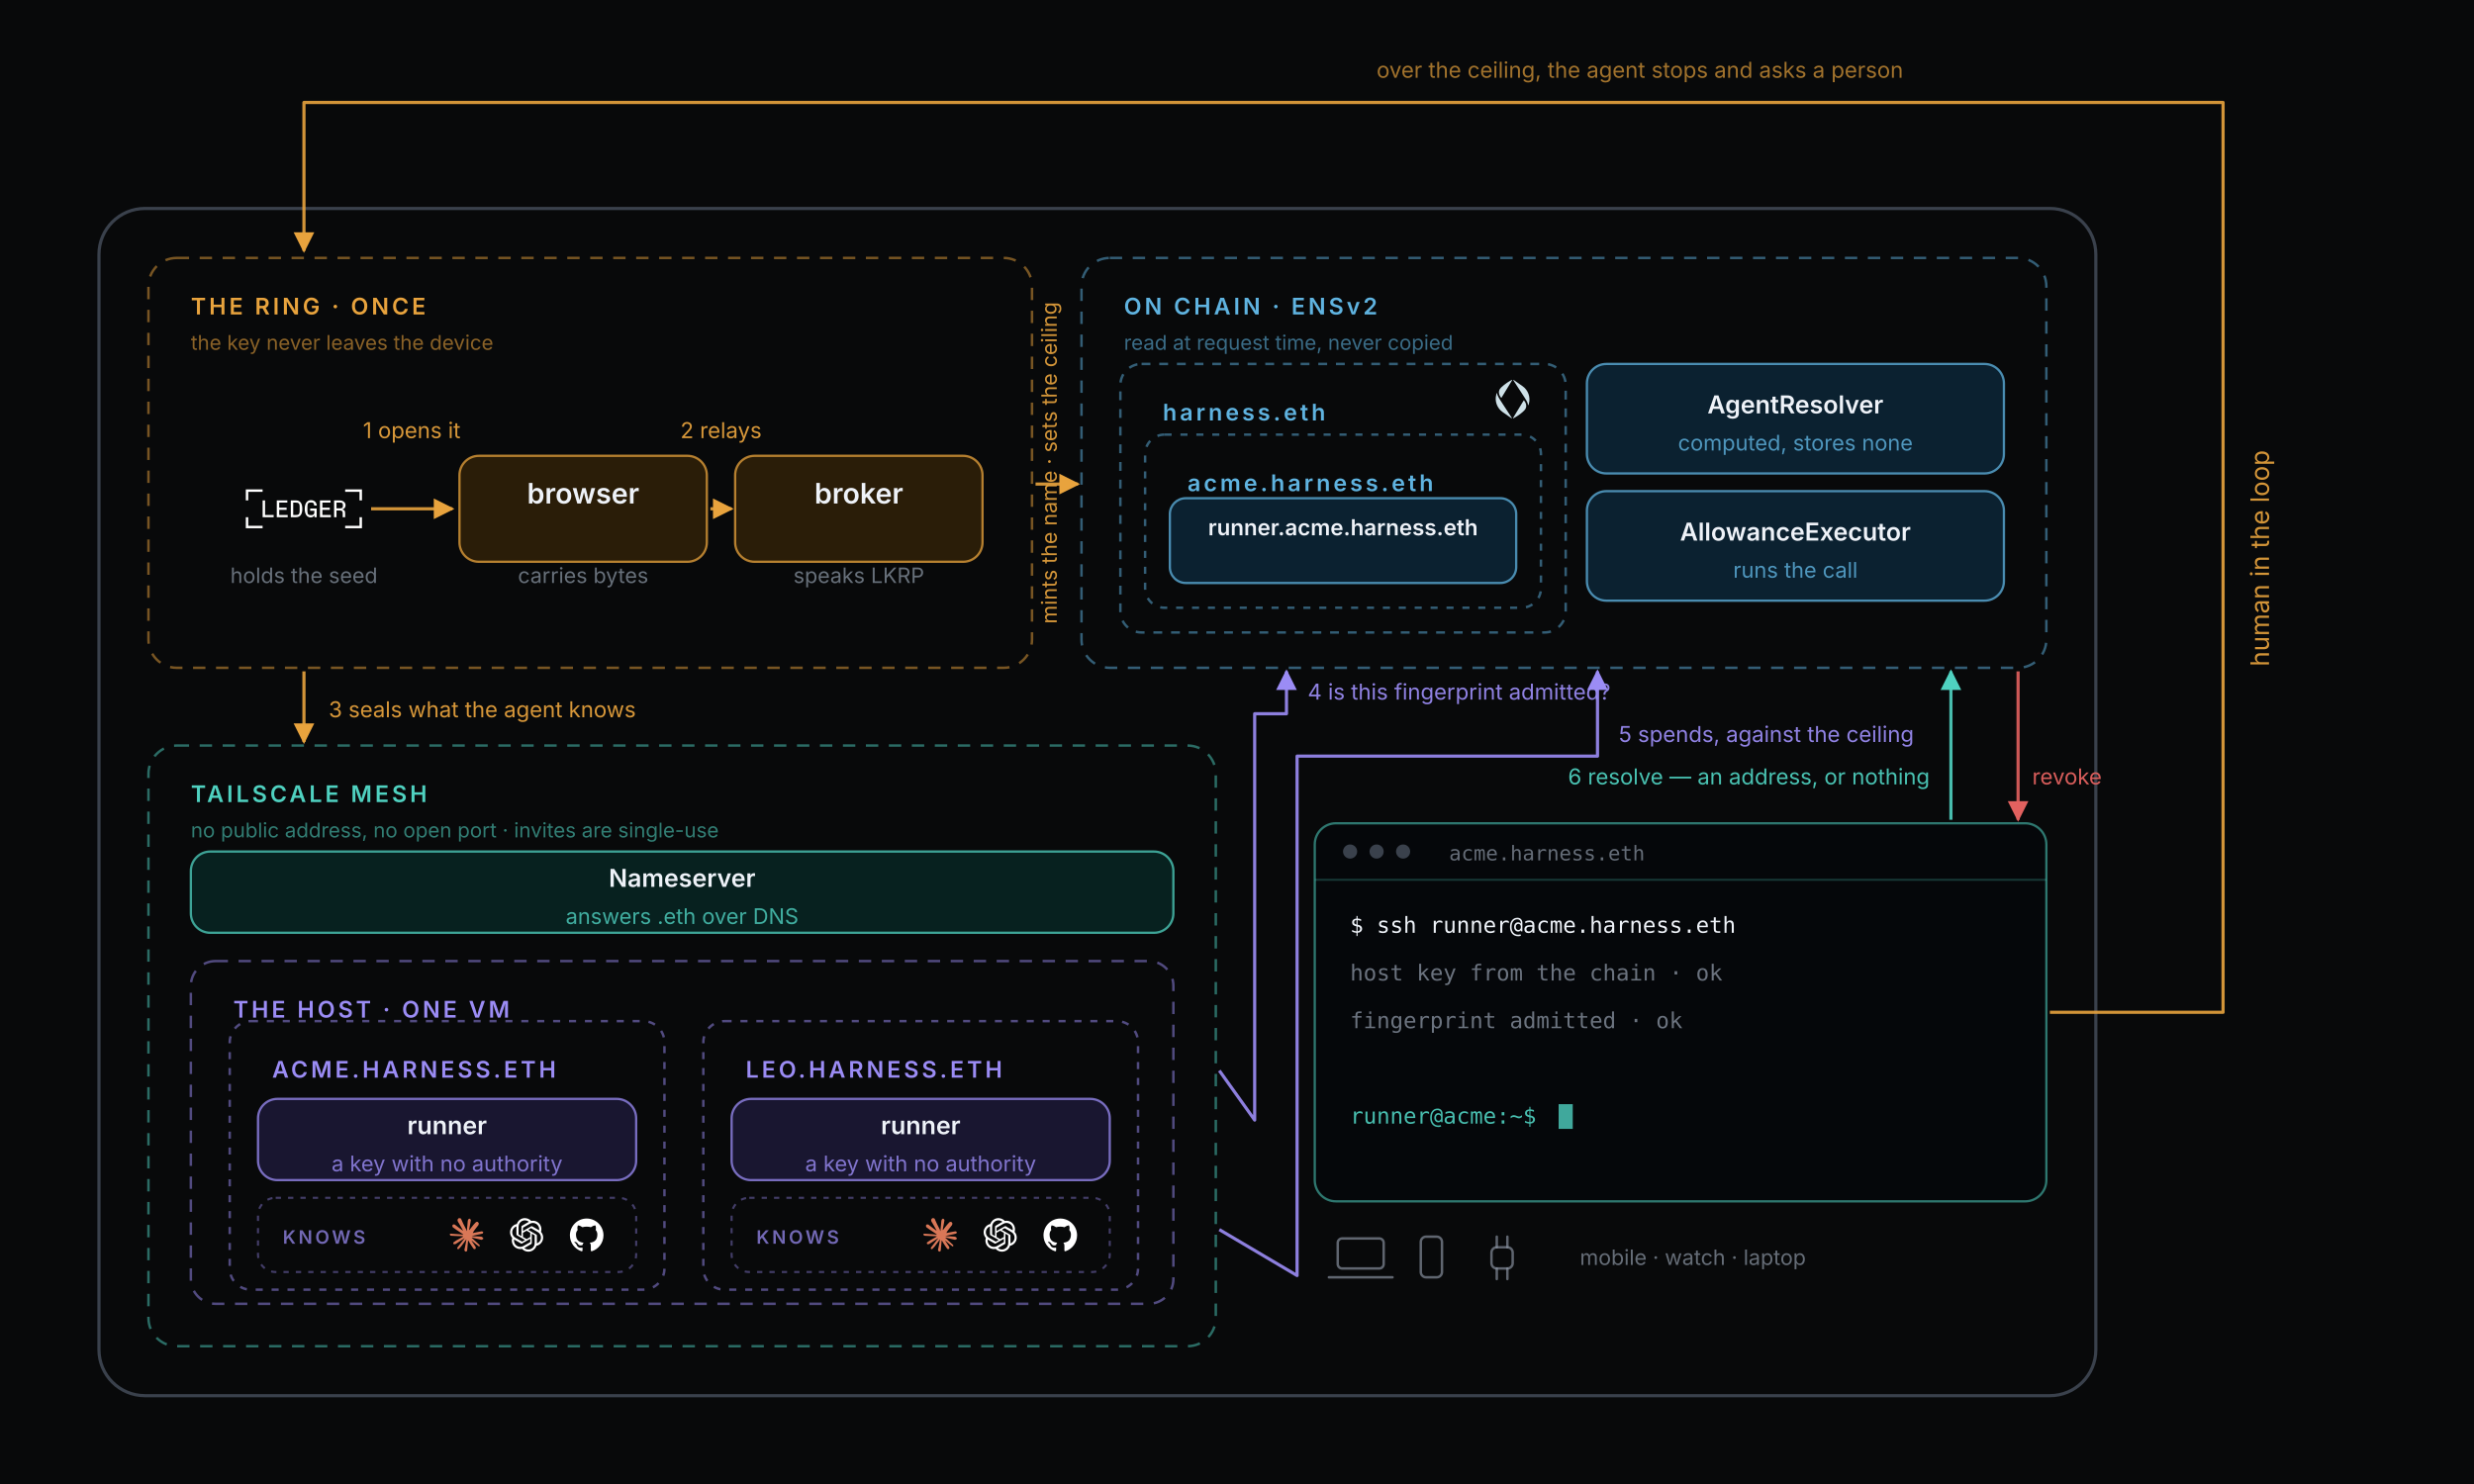
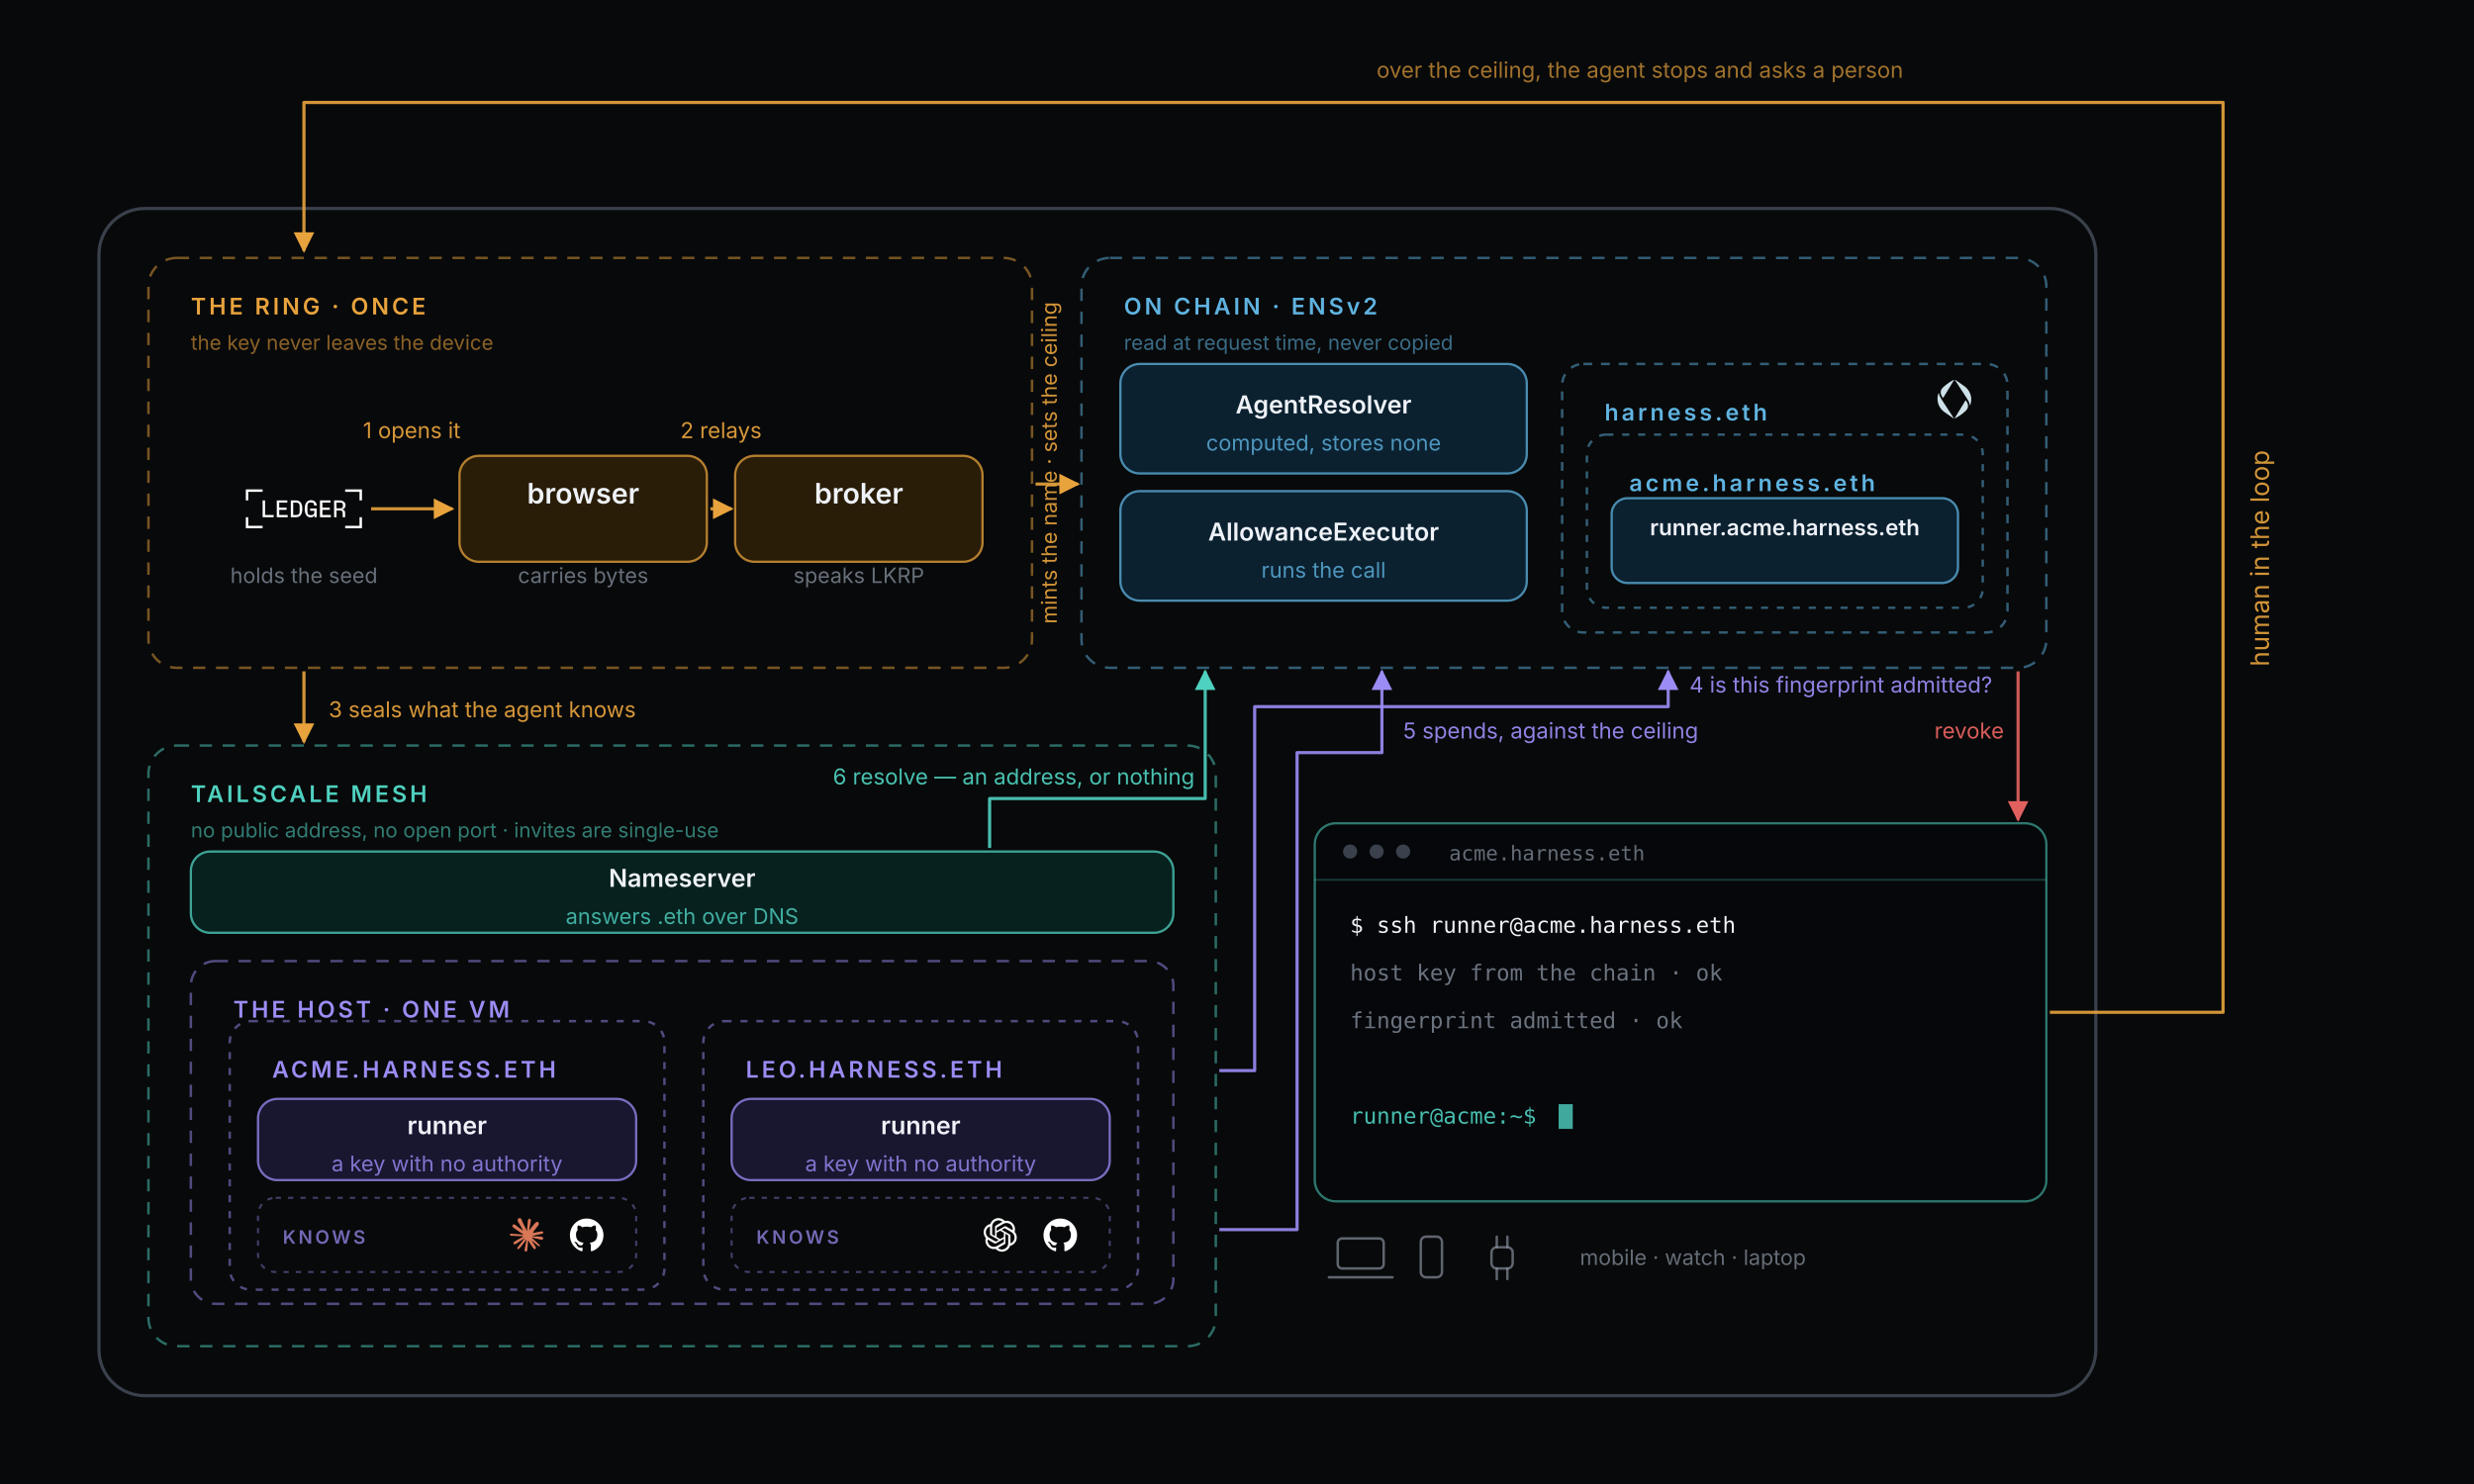
<svg xmlns="http://www.w3.org/2000/svg" width="1400" height="840" viewBox="0 0 1400 840" font-family="Inter, ui-sans-serif, system-ui, sans-serif">
  <defs>
    <marker id="me8a33d" viewBox="0 0 10 10" refX="9" refY="5" markerWidth="6.5" markerHeight="6.5" orient="auto-start-reverse">
      <path d="M 0 0 L 10 5 L 0 10 z" fill="#e8a33d" />
    </marker>
    <marker id="m5fb3e0" viewBox="0 0 10 10" refX="9" refY="5" markerWidth="6.5" markerHeight="6.5" orient="auto-start-reverse">
      <path d="M 0 0 L 10 5 L 0 10 z" fill="#5fb3e0" />
    </marker>
    <marker id="m9b8cf5" viewBox="0 0 10 10" refX="9" refY="5" markerWidth="6.5" markerHeight="6.5" orient="auto-start-reverse">
      <path d="M 0 0 L 10 5 L 0 10 z" fill="#9b8cf5" />
    </marker>
    <marker id="m4fd1c0" viewBox="0 0 10 10" refX="9" refY="5" markerWidth="6.5" markerHeight="6.5" orient="auto-start-reverse">
      <path d="M 0 0 L 10 5 L 0 10 z" fill="#4fd1c0" />
    </marker>
    <marker id="me2615f" viewBox="0 0 10 10" refX="9" refY="5" markerWidth="6.5" markerHeight="6.5" orient="auto-start-reverse">
      <path d="M 0 0 L 10 5 L 0 10 z" fill="#e2615f" />
    </marker>
  </defs>
  <rect width="1400" height="840" fill="#08090a" />
  <rect x="56" y="118" width="1130" height="672" rx="26" fill="none" stroke="#3a414c" stroke-width="1.8" />
  <rect x="84" y="146" width="500" height="232" rx="16" fill="none" stroke="#e8a33d" stroke-opacity="0.5" stroke-width="1.4" stroke-dasharray="7 6" />
  <text x="108" y="178" fill="#e8a33d" font-size="13" font-weight="600" letter-spacing="1.7">THE RING · ONCE</text>
  <text x="108" y="198" fill="#e8a33d" fill-opacity="0.58" font-size="11.5">the key never leaves the device</text>
  <svg x="139.1" y="277.0" width="65.8" height="22" viewBox="0 0 383 128" fill="none">
    <path d="M327.262 119.94V127.998H382.57V91.655H374.511V119.94H327.262ZM327.262 0V8.058H374.511V36.345H382.57V0H327.262ZM298.74 62.341V43.616H311.382C317.546 43.616 319.758 45.67 319.758 51.28V54.598C319.758 60.366 317.624 62.341 311.382 62.341H298.74ZM318.808 65.659C324.575 64.158 328.604 58.784 328.604 52.386C328.604 48.356 327.025 44.721 324.023 41.797C320.23 38.162 315.172 36.345 308.615 36.345H290.838V91.653H298.74V69.61H310.592C316.675 69.61 319.125 72.138 319.125 78.46V91.655H327.184V79.724C327.184 71.032 325.13 67.715 318.808 66.766V65.659ZM252.282 67.476H276.618V60.207H252.282V43.614H278.988V36.345H244.222V91.653H280.173V84.384H252.282V67.476ZM225.812 70.4V74.192C225.812 82.172 222.888 84.78 215.541 84.78H213.803C206.454 84.78 202.899 82.409 202.899 71.426V56.572C202.899 45.511 206.613 43.218 213.96 43.218H215.539C222.73 43.218 225.021 45.905 225.099 53.332H233.791C233.001 42.428 225.732 35.556 214.828 35.556C209.535 35.556 205.11 37.215 201.792 40.374C196.814 45.037 194.049 52.938 194.049 63.999C194.049 74.666 196.42 82.567 201.318 87.465C204.636 90.704 209.219 92.443 213.723 92.443C218.463 92.443 222.81 90.546 225.021 86.438H226.126V91.653H233.395V63.131H211.983V70.4H225.812ZM156.126 43.614H164.739C172.878 43.614 177.303 45.668 177.303 56.73V71.268C177.303 82.329 172.878 84.384 164.739 84.384H156.126V43.614ZM165.449 91.655C180.541 91.655 186.149 80.198 186.149 64.001C186.149 47.567 180.145 36.347 165.29 36.347H148.223V91.655H165.449ZM110.063 67.476H134.399V60.207H110.063V43.614H136.768V36.345H102.002V91.653H137.954V84.384H110.063V67.476ZM63.446 36.345H55.388V91.653H91.733V84.384H63.446V36.345ZM0 91.655V128H55.308V119.94H8.058V91.655H0ZM0 0V36.345H8.058V8.058H55.308V0H0Z" fill="#ffffff" />
  </svg>
  <text x="172" y="330" fill="#8d97a6" fill-opacity="0.72" font-size="12" font-weight="400" text-anchor="middle">holds the seed</text>
  <rect x="260" y="258" width="140" height="60" rx="11" fill="#2a1d08" stroke="#e8a33d" stroke-opacity="0.75" stroke-width="1.3" />
  <text x="330" y="285" fill="#eef2f8" font-size="16" font-weight="600" text-anchor="middle">browser</text>
  <text x="330" y="330" fill="#8d97a6" fill-opacity="0.72" font-size="12" font-weight="400" text-anchor="middle">carries bytes</text>
  <rect x="416" y="258" width="140" height="60" rx="11" fill="#2a1d08" stroke="#e8a33d" stroke-opacity="0.75" stroke-width="1.3" />
  <text x="486" y="285" fill="#eef2f8" font-size="16" font-weight="600" text-anchor="middle">broker</text>
  <text x="486" y="330" fill="#8d97a6" fill-opacity="0.72" font-size="12" font-weight="400" text-anchor="middle">speaks LKRP</text>
  <path d="M 210 288 L 256 288" fill="none" stroke="#e8a33d" stroke-opacity="0.9" stroke-width="1.8" stroke-linejoin="round" marker-end="url(#me8a33d)" />
  <text x="233" y="248" fill="#e8a33d" fill-opacity="0.92" font-size="12.4" text-anchor="middle">1  opens it</text>
  <path d="M 402 288 L 414 288" fill="none" stroke="#e8a33d" stroke-opacity="0.9" stroke-width="1.8" stroke-linejoin="round" marker-end="url(#me8a33d)" />
  <text x="408" y="248" fill="#e8a33d" fill-opacity="0.92" font-size="12.4" text-anchor="middle">2  relays</text>
  <rect x="612" y="146" width="546" height="232" rx="16" fill="none" stroke="#5fb3e0" stroke-opacity="0.5" stroke-width="1.4" stroke-dasharray="7 6" />
  <text x="636" y="178" fill="#5fb3e0" font-size="13" font-weight="600" letter-spacing="1.7">ON CHAIN · ENSv2</text>
  <text x="636" y="198" fill="#5fb3e0" fill-opacity="0.58" font-size="11.5">read at request time, never copied</text>
-   <rect x="634" y="206" width="252" height="152" rx="12" fill="none" stroke="#5fb3e0" stroke-opacity="0.5" stroke-width="1.4" stroke-dasharray="5 5" />
-   <text x="658" y="238" fill="#5fb3e0" font-size="13" font-weight="600" letter-spacing="1.7">harness.eth</text>
-   <rect x="648" y="246" width="224" height="98" rx="11" fill="none" stroke="#5fb3e0" stroke-opacity="0.5" stroke-width="1.4" stroke-dasharray="4 5" />
-   <text x="672" y="278" fill="#5fb3e0" font-size="13" font-weight="600" letter-spacing="1.7">acme.harness.eth</text>
-   <rect x="662" y="282" width="196" height="48" rx="9" fill="#0b2130" stroke="#5fb3e0" stroke-opacity="0.75" stroke-width="1.3" />
-   <text x="760" y="303" fill="#eef2f8" font-size="12.5" font-weight="600" text-anchor="middle">runner.acme.harness.eth</text>
-   <svg x="846.4" y="215.0" width="19.1" height="22" viewBox="0 0 80 92" fill="none">
+   <rect x="634" y="206" width="230" height="62" rx="11" fill="#0b2130" stroke="#5fb3e0" stroke-opacity="0.75" stroke-width="1.3" />
+   <text x="749" y="234" fill="#eef2f8" font-size="14" font-weight="600" text-anchor="middle">AgentResolver</text>
+   <text x="749" y="255" fill="#5fb3e0" fill-opacity="0.8" font-size="12.2" text-anchor="middle">computed, stores none</text>
+   <rect x="634" y="278" width="230" height="62" rx="11" fill="#0b2130" stroke="#5fb3e0" stroke-opacity="0.75" stroke-width="1.3" />
+   <text x="749" y="306" fill="#eef2f8" font-size="14" font-weight="600" text-anchor="middle">AllowanceExecutor</text>
+   <text x="749" y="327" fill="#5fb3e0" fill-opacity="0.8" font-size="12.2" text-anchor="middle">runs the call</text>
+   <rect x="884" y="206" width="252" height="152" rx="12" fill="none" stroke="#5fb3e0" stroke-opacity="0.5" stroke-width="1.4" stroke-dasharray="5 5" />
+   <text x="908" y="238" fill="#5fb3e0" font-size="13" font-weight="600" letter-spacing="1.7">harness.eth</text>
+   <rect x="898" y="246" width="224" height="98" rx="11" fill="none" stroke="#5fb3e0" stroke-opacity="0.5" stroke-width="1.4" stroke-dasharray="4 5" />
+   <text x="922" y="278" fill="#5fb3e0" font-size="13" font-weight="600" letter-spacing="1.7">acme.harness.eth</text>
+   <rect x="912" y="282" width="196" height="48" rx="9" fill="#0b2130" stroke="#5fb3e0" stroke-opacity="0.75" stroke-width="1.3" />
+   <text x="1010" y="303" fill="#eef2f8" font-size="12.5" font-weight="600" text-anchor="middle">runner.acme.harness.eth</text>
+   <svg x="1096.4" y="215.0" width="19.1" height="22" viewBox="0 0 80 92" fill="none">
    <g id="Group 2243409">
      <path id="Vector" d="M38.952 0.849L13.739 42.333C13.542 42.658 13.082 42.695 12.837 42.404C10.618 39.768 2.349 28.556 12.581 18.337C21.918 9.012 33.81 2.364 38.217 0.066C38.718 -0.195 39.244 0.367 38.952 0.849Z" fill="#CEE1E8" />
      <path id="Vector_2" d="M37.557 91.174C38.061 91.526 38.681 90.925 38.343 90.412C32.712 81.847 13.992 53.348 11.406 49.07C8.856 44.85 3.839 37.838 3.421 31.838C3.379 31.239 2.551 31.117 2.342 31.681C2.006 32.589 1.649 33.673 1.315 34.912C-2.894 50.547 3.219 67.138 16.494 76.43L37.557 91.174V91.174Z" fill="#CEE1E8" />
      <path id="Vector_3" d="M41.021 90.436L66.233 48.951C66.43 48.626 66.89 48.59 67.135 48.881C69.355 51.517 77.624 62.728 67.391 72.947C58.055 82.272 46.162 88.921 41.755 91.218C41.255 91.479 40.728 90.917 41.021 90.436Z" fill="#CEE1E8" />
      <path id="Vector_4" d="M42.443 0.105C41.939 -0.247 41.319 0.354 41.657 0.867C47.288 9.432 66.008 37.931 68.594 42.209C71.144 46.429 76.161 53.441 76.579 59.441C76.621 60.04 77.449 60.161 77.658 59.598C77.994 58.69 78.351 57.606 78.685 56.367C82.894 40.732 76.781 24.141 63.506 14.849L42.443 0.105Z" fill="#CEE1E8" />
    </g>
  </svg>
-   <rect x="898" y="206" width="236" height="62" rx="11" fill="#0b2130" stroke="#5fb3e0" stroke-opacity="0.75" stroke-width="1.3" />
-   <text x="1016" y="234" fill="#eef2f8" font-size="14" font-weight="600" text-anchor="middle">AgentResolver</text>
-   <text x="1016" y="255" fill="#5fb3e0" fill-opacity="0.8" font-size="12.2" text-anchor="middle">computed, stores none</text>
-   <rect x="898" y="278" width="236" height="62" rx="11" fill="#0b2130" stroke="#5fb3e0" stroke-opacity="0.75" stroke-width="1.3" />
-   <text x="1016" y="306" fill="#eef2f8" font-size="14" font-weight="600" text-anchor="middle">AllowanceExecutor</text>
-   <text x="1016" y="327" fill="#5fb3e0" fill-opacity="0.8" font-size="12.2" text-anchor="middle">runs the call</text>
  <rect x="84" y="422" width="604" height="340" rx="16" fill="none" stroke="#4fd1c0" stroke-opacity="0.5" stroke-width="1.4" stroke-dasharray="7 6" />
  <text x="108" y="454" fill="#4fd1c0" font-size="13" font-weight="600" letter-spacing="1.7">TAILSCALE MESH</text>
  <text x="108" y="474" fill="#4fd1c0" fill-opacity="0.58" font-size="11.5">no public address, no open port · invites are single-use</text>
  <rect x="108" y="482" width="556" height="46" rx="11" fill="#07211f" stroke="#4fd1c0" stroke-opacity="0.75" stroke-width="1.3" />
  <text x="386" y="502" fill="#eef2f8" font-size="14" font-weight="600" text-anchor="middle">Nameserver</text>
  <text x="386" y="523" fill="#4fd1c0" fill-opacity="0.8" font-size="12.2" text-anchor="middle">answers .eth over DNS</text>
  <rect x="108" y="544" width="556" height="194" rx="14" fill="none" stroke="#9b8cf5" stroke-opacity="0.5" stroke-width="1.4" stroke-dasharray="7 6" />
  <text x="132" y="576" fill="#9b8cf5" font-size="13" font-weight="600" letter-spacing="1.7">THE HOST · ONE VM</text>
  <rect x="130" y="578" width="246" height="152" rx="12" fill="none" stroke="#9b8cf5" stroke-opacity="0.5" stroke-width="1.4" stroke-dasharray="4 5" />
  <text x="154" y="610" fill="#9b8cf5" font-size="13" font-weight="600" letter-spacing="1.7">ACME.HARNESS.ETH</text>
  <rect x="146" y="622" width="214" height="46" rx="11" fill="#191630" stroke="#9b8cf5" stroke-opacity="0.75" stroke-width="1.3" />
  <text x="253" y="642" fill="#eef2f8" font-size="14" font-weight="600" text-anchor="middle">runner</text>
  <text x="253" y="663" fill="#9b8cf5" fill-opacity="0.8" font-size="12.2" text-anchor="middle">a key with no authority</text>
  <rect x="146" y="678" width="214" height="42" rx="10" fill="none" stroke="#9b8cf5" stroke-opacity="0.4" stroke-width="1.2" stroke-dasharray="3 4" />
  <text x="160" y="704" fill="#9b8cf5" fill-opacity="0.72" font-size="10.5" font-weight="600" text-anchor="start" letter-spacing="1.5">KNOWS</text>
-   <svg x="254.5" y="689.5" width="19.0" height="19" viewBox="0 0 24 24" fill="#D97757">
+   <svg x="288.5" y="689.5" width="19.0" height="19" viewBox="0 0 24 24" fill="#D97757">
    <path d="m4.714 15.956 4.717-2.647.079-.231-.079-.128h-.231l-.789-.049-2.696-.073-2.337-.097-2.265-.121-.571-.121-.534-.704.055-.352.48-.322.686.061 1.518.103 2.277.158 1.651.097 2.447.255h.389l.055-.158-.134-.097-.103-.097L6.973 9.836l-2.55-1.688-1.336-.971-.723-.492-.364-.461-.158-1.008.656-.723.88.061.225.061.892.686 1.906 1.475 2.489 1.834.364.303.146-.103.018-.073-.164-.273-1.354-2.447-1.445-2.489-.643-1.032-.17-.619c-.061-.255-.103-.467-.103-.729L6.287.134 6.7 0l.996.134.419.364.619 1.415 1.002 2.228 1.554 3.03.455.898.243.832.091.255h.158v-.146l.128-1.706.237-2.095.231-2.696.079-.759.376-.911.747-.492.583.279.48.686-.067.443-.285 1.852-.559 2.902-.364 1.943h.212l.243-.243.984-1.305 1.651-2.064.729-.82.85-.905.546-.431h1.032l.759 1.129-.34 1.166-1.062 1.348-.88 1.141-1.263 1.7-.789 1.36.073.109.188-.018 2.853-.607 1.542-.279 1.84-.316.832.389.091.395-.328.807-1.967.486-2.307.461-3.436.814-.043.03.049.061 1.548.146.662.036h1.621l3.018.225.789.522.474.638-.079.486-1.214.619-1.639-.389-3.825-.911-1.311-.328h-.182v.109l1.093 1.069 2.003 1.809 2.507 2.331.128.577-.322.455-.34-.049-2.204-1.657-.85-.747-1.925-1.621h-.128v.17l.443.65 2.344 3.521.121 1.081-.17.352-.607.212-.668-.121-1.372-1.925L14.38 17.959l-1.141-1.943-.14.079-.674 7.255-.316.37-.729.279-.607-.461-.322-.747.322-1.475.389-1.925.316-1.53.285-1.9.17-.631-.012-.043-.14.018-1.433 1.967-2.18 2.945-1.724 1.846-.413.164-.716-.37.067-.662.401-.589 2.386-3.036 1.439-1.882.929-1.087-.006-.158h-.055l-6.338 4.116-1.129.146-.486-.455.061-.747.231-.243 1.906-1.311Z" />
-   </svg>
-   <svg x="288.5" y="689.5" width="19.0" height="19" viewBox="0 0 24 24" fill="#ffffff">
-     <path d="M22.282 9.821a5.985 5.985 0 0 0-.516-4.911 6.046 6.046 0 0 0-6.51-2.9A6.065 6.065 0 0 0 4.981 4.182a5.985 5.985 0 0 0-3.998 2.9 6.046 6.046 0 0 0 .743 7.097 5.98 5.98 0 0 0 .511 4.911 6.051 6.051 0 0 0 6.515 2.9A5.985 5.985 0 0 0 13.26 24a6.056 6.056 0 0 0 5.772-4.206 5.989 5.989 0 0 0 3.998-2.9 6.056 6.056 0 0 0-.748-7.073zm-9.022 12.608a4.476 4.476 0 0 1-2.876-1.041l.142-.08 4.778-2.758a.795.795 0 0 0 .393-.681v-6.737l2.02 1.169a.071.071 0 0 1 .038.052v5.583a4.504 4.504 0 0 1-4.495 4.494zm-9.661-4.125a4.471 4.471 0 0 1-.535-3.014l.142.085 4.783 2.758a.771.771 0 0 0 .781 0l5.843-3.369v2.332a.08.08 0 0 1-.033.061L9.74 19.95a4.499 4.499 0 0 1-6.141-1.646zM2.341 7.896a4.485 4.485 0 0 1 2.365-1.973V11.6a.766.766 0 0 0 .388.676l5.814 3.354-2.02 1.169a.076.076 0 0 1-.071 0l-4.83-2.787A4.504 4.504 0 0 1 2.341 7.872zm16.596 3.856L13.104 8.364 15.119 7.2a.076.076 0 0 1 .071 0l4.83 2.791a4.494 4.494 0 0 1-.676 8.104v-5.677a.79.79 0 0 0-.407-.667zm2.011-3.023l-.142-.085-4.774-2.782a.776.776 0 0 0-.785 0L9.409 9.23V6.897a.066.066 0 0 1 .028-.061l4.83-2.787a4.499 4.499 0 0 1 6.68 4.66zM8.306 12.863l-2.02-1.164a.08.08 0 0 1-.038-.057V6.074a4.499 4.499 0 0 1 7.376-3.454l-.142.081L8.704 5.459a.795.795 0 0 0-.393.681zm1.098-2.365l2.602-1.5 2.607 1.5v2.999l-2.597 1.5-2.607-1.5Z" />
  </svg>
  <svg x="322.5" y="689.5" width="19.0" height="19" viewBox="0 0 24 24" fill="#ffffff">
    <path d="M12 .297c-6.63 0-12 5.373-12 12 0 5.303 3.438 9.8 8.205 11.385.6.113.82-.258.82-.577 0-.285-.01-1.04-.015-2.04-3.338.724-4.042-1.61-4.042-1.61C4.422 18.07 3.633 17.7 3.633 17.7c-1.087-.744.084-.729.084-.729 1.205.084 1.838 1.236 1.838 1.236 1.07 1.835 2.809 1.305 3.495.998.108-.776.417-1.305.76-1.605-2.665-.3-5.466-1.332-5.466-5.93 0-1.31.465-2.38 1.235-3.22-.135-.303-.54-1.523.105-3.176 0 0 1.005-.322 3.3 1.23.96-.267 1.98-.399 3-.405 1.02.006 2.04.138 3 .405 2.28-1.552 3.285-1.23 3.285-1.23.645 1.653.24 2.873.12 3.176.765.84 1.23 1.91 1.23 3.22 0 4.61-2.805 5.625-5.475 5.92.42.36.81 1.096.81 2.22 0 1.606-.015 2.896-.015 3.286 0 .315.21.69.825.57C20.565 22.092 24 17.592 24 12.297c0-6.627-5.373-12-12-12" />
  </svg>
  <rect x="398" y="578" width="246" height="152" rx="12" fill="none" stroke="#9b8cf5" stroke-opacity="0.5" stroke-width="1.4" stroke-dasharray="4 5" />
  <text x="422" y="610" fill="#9b8cf5" font-size="13" font-weight="600" letter-spacing="1.7">LEO.HARNESS.ETH</text>
  <rect x="414" y="622" width="214" height="46" rx="11" fill="#191630" stroke="#9b8cf5" stroke-opacity="0.75" stroke-width="1.3" />
  <text x="521" y="642" fill="#eef2f8" font-size="14" font-weight="600" text-anchor="middle">runner</text>
  <text x="521" y="663" fill="#9b8cf5" fill-opacity="0.8" font-size="12.2" text-anchor="middle">a key with no authority</text>
  <rect x="414" y="678" width="214" height="42" rx="10" fill="none" stroke="#9b8cf5" stroke-opacity="0.4" stroke-width="1.2" stroke-dasharray="3 4" />
  <text x="428" y="704" fill="#9b8cf5" fill-opacity="0.72" font-size="10.5" font-weight="600" text-anchor="start" letter-spacing="1.5">KNOWS</text>
-   <svg x="522.5" y="689.5" width="19.0" height="19" viewBox="0 0 24 24" fill="#D97757">
-     <path d="m4.714 15.956 4.717-2.647.079-.231-.079-.128h-.231l-.789-.049-2.696-.073-2.337-.097-2.265-.121-.571-.121-.534-.704.055-.352.48-.322.686.061 1.518.103 2.277.158 1.651.097 2.447.255h.389l.055-.158-.134-.097-.103-.097L6.973 9.836l-2.55-1.688-1.336-.971-.723-.492-.364-.461-.158-1.008.656-.723.88.061.225.061.892.686 1.906 1.475 2.489 1.834.364.303.146-.103.018-.073-.164-.273-1.354-2.447-1.445-2.489-.643-1.032-.17-.619c-.061-.255-.103-.467-.103-.729L6.287.134 6.7 0l.996.134.419.364.619 1.415 1.002 2.228 1.554 3.03.455.898.243.832.091.255h.158v-.146l.128-1.706.237-2.095.231-2.696.079-.759.376-.911.747-.492.583.279.48.686-.067.443-.285 1.852-.559 2.902-.364 1.943h.212l.243-.243.984-1.305 1.651-2.064.729-.82.85-.905.546-.431h1.032l.759 1.129-.34 1.166-1.062 1.348-.88 1.141-1.263 1.7-.789 1.36.073.109.188-.018 2.853-.607 1.542-.279 1.84-.316.832.389.091.395-.328.807-1.967.486-2.307.461-3.436.814-.043.03.049.061 1.548.146.662.036h1.621l3.018.225.789.522.474.638-.079.486-1.214.619-1.639-.389-3.825-.911-1.311-.328h-.182v.109l1.093 1.069 2.003 1.809 2.507 2.331.128.577-.322.455-.34-.049-2.204-1.657-.85-.747-1.925-1.621h-.128v.17l.443.65 2.344 3.521.121 1.081-.17.352-.607.212-.668-.121-1.372-1.925L14.38 17.959l-1.141-1.943-.14.079-.674 7.255-.316.37-.729.279-.607-.461-.322-.747.322-1.475.389-1.925.316-1.53.285-1.9.17-.631-.012-.043-.14.018-1.433 1.967-2.18 2.945-1.724 1.846-.413.164-.716-.37.067-.662.401-.589 2.386-3.036 1.439-1.882.929-1.087-.006-.158h-.055l-6.338 4.116-1.129.146-.486-.455.061-.747.231-.243 1.906-1.311Z" />
-   </svg>
  <svg x="556.5" y="689.5" width="19.0" height="19" viewBox="0 0 24 24" fill="#ffffff">
    <path d="M22.282 9.821a5.985 5.985 0 0 0-.516-4.911 6.046 6.046 0 0 0-6.51-2.9A6.065 6.065 0 0 0 4.981 4.182a5.985 5.985 0 0 0-3.998 2.9 6.046 6.046 0 0 0 .743 7.097 5.98 5.98 0 0 0 .511 4.911 6.051 6.051 0 0 0 6.515 2.9A5.985 5.985 0 0 0 13.26 24a6.056 6.056 0 0 0 5.772-4.206 5.989 5.989 0 0 0 3.998-2.9 6.056 6.056 0 0 0-.748-7.073zm-9.022 12.608a4.476 4.476 0 0 1-2.876-1.041l.142-.08 4.778-2.758a.795.795 0 0 0 .393-.681v-6.737l2.02 1.169a.071.071 0 0 1 .038.052v5.583a4.504 4.504 0 0 1-4.495 4.494zm-9.661-4.125a4.471 4.471 0 0 1-.535-3.014l.142.085 4.783 2.758a.771.771 0 0 0 .781 0l5.843-3.369v2.332a.08.08 0 0 1-.033.061L9.74 19.95a4.499 4.499 0 0 1-6.141-1.646zM2.341 7.896a4.485 4.485 0 0 1 2.365-1.973V11.6a.766.766 0 0 0 .388.676l5.814 3.354-2.02 1.169a.076.076 0 0 1-.071 0l-4.83-2.787A4.504 4.504 0 0 1 2.341 7.872zm16.596 3.856L13.104 8.364 15.119 7.2a.076.076 0 0 1 .071 0l4.83 2.791a4.494 4.494 0 0 1-.676 8.104v-5.677a.79.79 0 0 0-.407-.667zm2.011-3.023l-.142-.085-4.774-2.782a.776.776 0 0 0-.785 0L9.409 9.23V6.897a.066.066 0 0 1 .028-.061l4.83-2.787a4.499 4.499 0 0 1 6.68 4.66zM8.306 12.863l-2.02-1.164a.08.08 0 0 1-.038-.057V6.074a4.499 4.499 0 0 1 7.376-3.454l-.142.081L8.704 5.459a.795.795 0 0 0-.393.681zm1.098-2.365l2.602-1.5 2.607 1.5v2.999l-2.597 1.5-2.607-1.5Z" />
  </svg>
  <svg x="590.5" y="689.5" width="19.0" height="19" viewBox="0 0 24 24" fill="#ffffff">
    <path d="M12 .297c-6.63 0-12 5.373-12 12 0 5.303 3.438 9.8 8.205 11.385.6.113.82-.258.82-.577 0-.285-.01-1.04-.015-2.04-3.338.724-4.042-1.61-4.042-1.61C4.422 18.07 3.633 17.7 3.633 17.7c-1.087-.744.084-.729.084-.729 1.205.084 1.838 1.236 1.838 1.236 1.07 1.835 2.809 1.305 3.495.998.108-.776.417-1.305.76-1.605-2.665-.3-5.466-1.332-5.466-5.93 0-1.31.465-2.38 1.235-3.22-.135-.303-.54-1.523.105-3.176 0 0 1.005-.322 3.3 1.23.96-.267 1.98-.399 3-.405 1.02.006 2.04.138 3 .405 2.28-1.552 3.285-1.23 3.285-1.23.645 1.653.24 2.873.12 3.176.765.84 1.23 1.91 1.23 3.22 0 4.61-2.805 5.625-5.475 5.92.42.36.81 1.096.81 2.22 0 1.606-.015 2.896-.015 3.286 0 .315.21.69.825.57C20.565 22.092 24 17.592 24 12.297c0-6.627-5.373-12-12-12" />
  </svg>
  <rect x="744" y="466" width="414" height="214" rx="12" fill="#05070a" stroke="#4fd1c0" stroke-opacity="0.55" stroke-width="1.3" />
  <path d="M744 498 H1158" stroke="#4fd1c0" stroke-opacity="0.25" stroke-width="1.1" />
  <circle cx="764" cy="482" r="4" fill="#3a414c" />
  <circle cx="779" cy="482" r="4" fill="#3a414c" />
  <circle cx="794" cy="482" r="4" fill="#3a414c" />
  <text x="820" y="487" fill="#8d97a6" fill-opacity="0.7" font-size="11.5" font-weight="400" text-anchor="start" font-family="ui-monospace, SFMono-Regular, Menlo, monospace">acme.harness.eth</text>
  <text x="764" y="528" fill="#eef2f8" fill-opacity="1.0" font-size="12.5" font-weight="400" text-anchor="start" font-family="ui-monospace, SFMono-Regular, Menlo, monospace">$ ssh runner@acme.harness.eth</text>
  <text x="764" y="555" fill="#8d97a6" fill-opacity="0.75" font-size="12.5" font-weight="400" text-anchor="start" font-family="ui-monospace, SFMono-Regular, Menlo, monospace">host key from the chain · ok</text>
  <text x="764" y="582" fill="#8d97a6" fill-opacity="0.75" font-size="12.5" font-weight="400" text-anchor="start" font-family="ui-monospace, SFMono-Regular, Menlo, monospace">fingerprint admitted · ok</text>
  <text x="764" y="636" fill="#4fd1c0" fill-opacity="0.9" font-size="12.5" font-weight="400" text-anchor="start" font-family="ui-monospace, SFMono-Regular, Menlo, monospace">runner@acme:~$</text>
  <rect x="882" y="625" width="8" height="14" fill="#4fd1c0" fill-opacity="0.8" />
  <g stroke="#8d97a6" stroke-opacity="0.65" stroke-width="1.4" fill="none">
    <rect x="757" y="701" width="26" height="17" rx="2.5" />
    <path d="M752 723 H788" stroke-linecap="round" />
  </g>
  <g stroke="#8d97a6" stroke-opacity="0.65" stroke-width="1.4" fill="none">
    <rect x="804" y="700" width="12" height="23" rx="3" />
  </g>
  <g stroke="#8d97a6" stroke-opacity="0.65" stroke-width="1.4" fill="none">
    <rect x="844" y="706" width="12" height="12" rx="3" />
    <path d="M847 706 V700 M853 706 V700 M847 718 V724 M853 718 V724" stroke-linecap="round" />
  </g>
  <text x="894" y="716" fill="#8d97a6" fill-opacity="0.7" font-size="12" font-weight="400" text-anchor="start">mobile · watch · laptop</text>
  <path d="M 586 274 L 610 274" fill="none" stroke="#e8a33d" stroke-opacity="0.9" stroke-width="1.8" stroke-linejoin="round" marker-end="url(#me8a33d)" />
  <text x="598.0" y="262" fill="#e8a33d" fill-opacity="0.9" font-size="12" text-anchor="middle" transform="rotate(-90 598.0 262)">mints the name · sets the ceiling</text>
  <path d="M 172 380 L 172 420" fill="none" stroke="#e8a33d" stroke-opacity="0.9" stroke-width="1.8" stroke-linejoin="round" marker-end="url(#me8a33d)" />
  <text x="186" y="406" fill="#e8a33d" fill-opacity="0.92" font-size="12.4" text-anchor="start">3  seals what the agent knows</text>
-   <path d="M 690 606 L 710 634 L 710 404 L 728 404 L 728 380" fill="none" stroke="#9b8cf5" stroke-opacity="0.9" stroke-width="1.8" stroke-linejoin="round" marker-end="url(#m9b8cf5)" />
-   <text x="740" y="396" fill="#9b8cf5" fill-opacity="0.92" font-size="12.4" font-weight="400" text-anchor="start">4  is this fingerprint admitted?</text>
-   <path d="M 690 696 L 734 722 L 734 428 L 904 428 L 904 380" fill="none" stroke="#9b8cf5" stroke-opacity="0.9" stroke-width="1.8" stroke-linejoin="round" marker-end="url(#m9b8cf5)" />
-   <text x="916" y="420" fill="#9b8cf5" fill-opacity="0.92" font-size="12.4" font-weight="400" text-anchor="start">5  spends, against the ceiling</text>
-   <path d="M 1104 464 L 1104 380" fill="none" stroke="#4fd1c0" stroke-opacity="0.9" stroke-width="1.8" stroke-linejoin="round" marker-end="url(#m4fd1c0)" />
-   <text x="1092" y="444" fill="#4fd1c0" fill-opacity="0.92" font-size="12.4" font-weight="400" text-anchor="end">6  resolve — an address, or nothing</text>
+   <path d="M 690 606 L 710 606 L 710 400 L 944 400 L 944 380" fill="none" stroke="#9b8cf5" stroke-opacity="0.9" stroke-width="1.8" stroke-linejoin="round" marker-end="url(#m9b8cf5)" />
+   <text x="956" y="392" fill="#9b8cf5" fill-opacity="0.92" font-size="12.4" font-weight="400" text-anchor="start">4  is this fingerprint admitted?</text>
+   <path d="M 690 696 L 734 696 L 734 426 L 782 426 L 782 380" fill="none" stroke="#9b8cf5" stroke-opacity="0.9" stroke-width="1.8" stroke-linejoin="round" marker-end="url(#m9b8cf5)" />
+   <text x="794" y="418" fill="#9b8cf5" fill-opacity="0.92" font-size="12.4" font-weight="400" text-anchor="start">5  spends, against the ceiling</text>
+   <path d="M 560 480 L 560 452 L 682 452 L 682 380" fill="none" stroke="#4fd1c0" stroke-opacity="0.9" stroke-width="1.8" stroke-linejoin="round" marker-end="url(#m4fd1c0)" />
+   <text x="676" y="444" fill="#4fd1c0" fill-opacity="0.92" font-size="12.4" font-weight="400" text-anchor="end">6  resolve — an address, or nothing</text>
  <path d="M 1142 380 L 1142 464" fill="none" stroke="#e2615f" stroke-opacity="0.9" stroke-width="1.8" stroke-linejoin="round" marker-end="url(#me2615f)" />
-   <text x="1150" y="444" fill="#e2615f" fill-opacity="0.95" font-size="12.4" font-weight="400" text-anchor="start">revoke</text>
+   <text x="1134" y="418" fill="#e2615f" fill-opacity="0.95" font-size="12.4" font-weight="400" text-anchor="end">revoke</text>
  <path d="M 1160 573 L 1258 573 L 1258 58 L 172 58 L 172 142" fill="none" stroke="#e8a33d" stroke-opacity="0.9" stroke-width="1.8" stroke-linejoin="round" marker-end="url(#me8a33d)" />
  <text x="1284" y="316" fill="#e8a33d" fill-opacity="0.9" font-size="14.5" text-anchor="middle" transform="rotate(-90 1284 316)">human in the loop</text>
  <text x="928" y="44" fill="#e8a33d" fill-opacity="0.68" font-size="12.4" font-weight="400" text-anchor="middle">over the ceiling, the agent stops and asks a person</text>
</svg>
